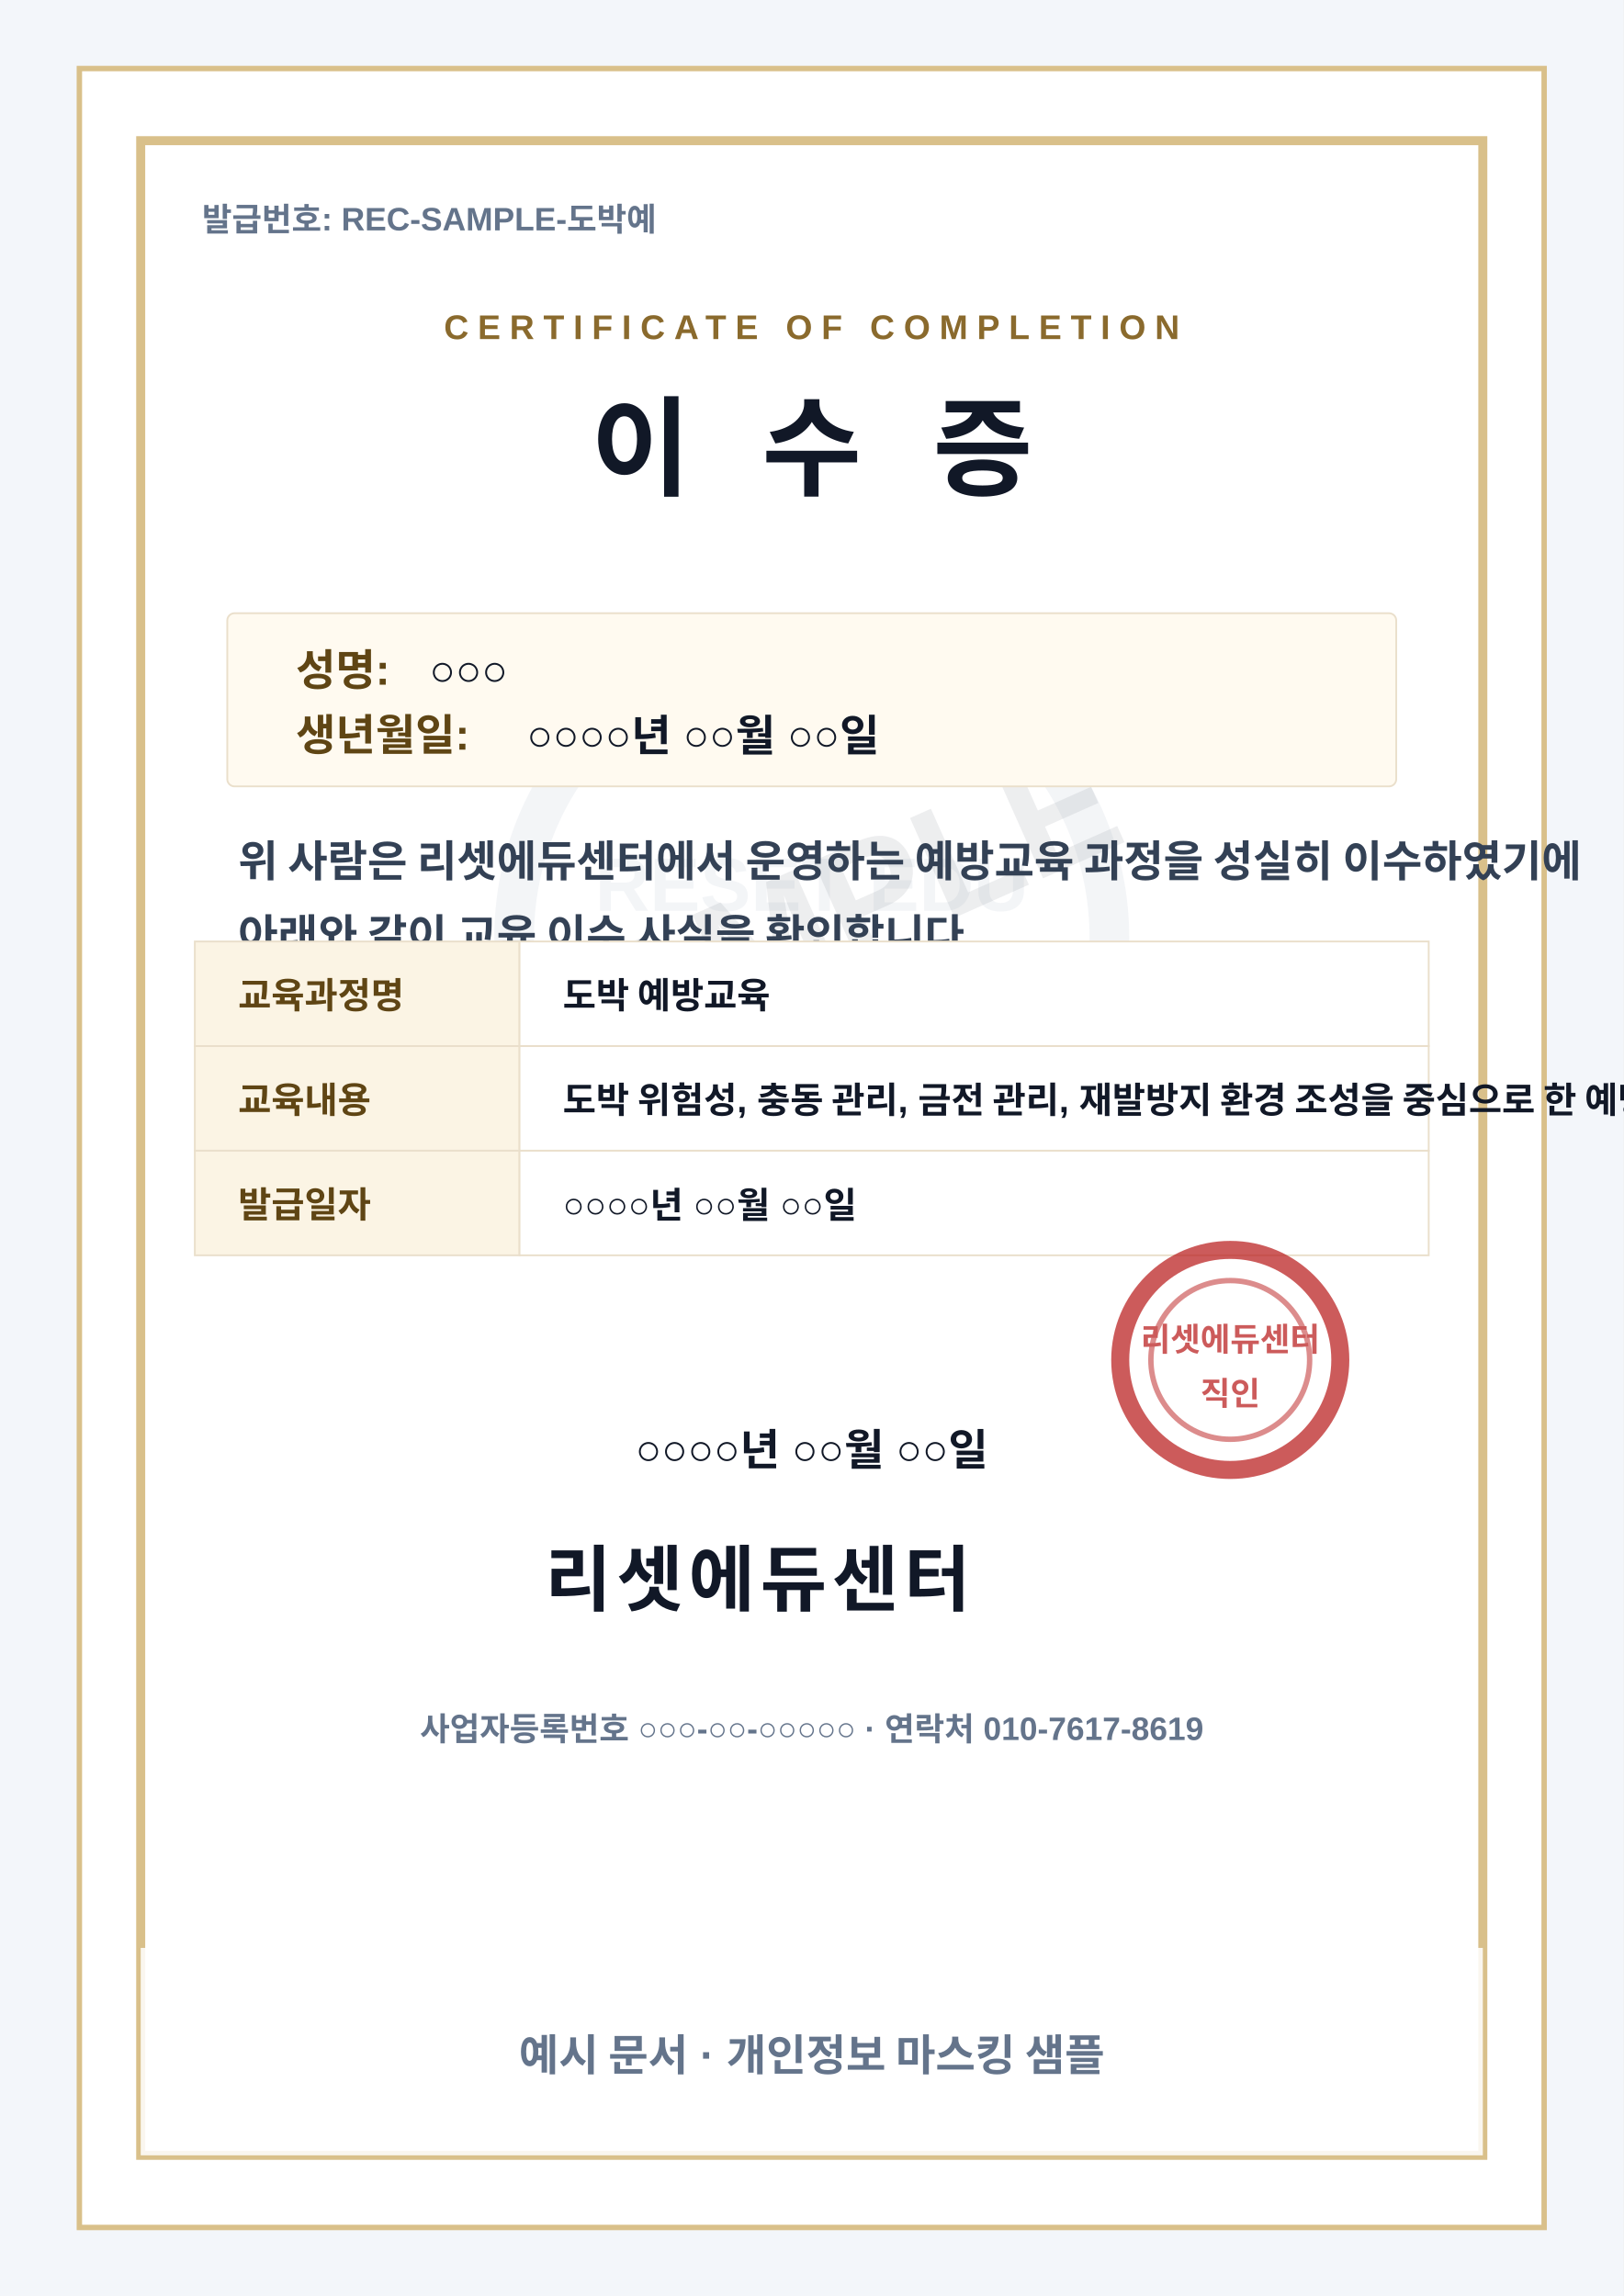
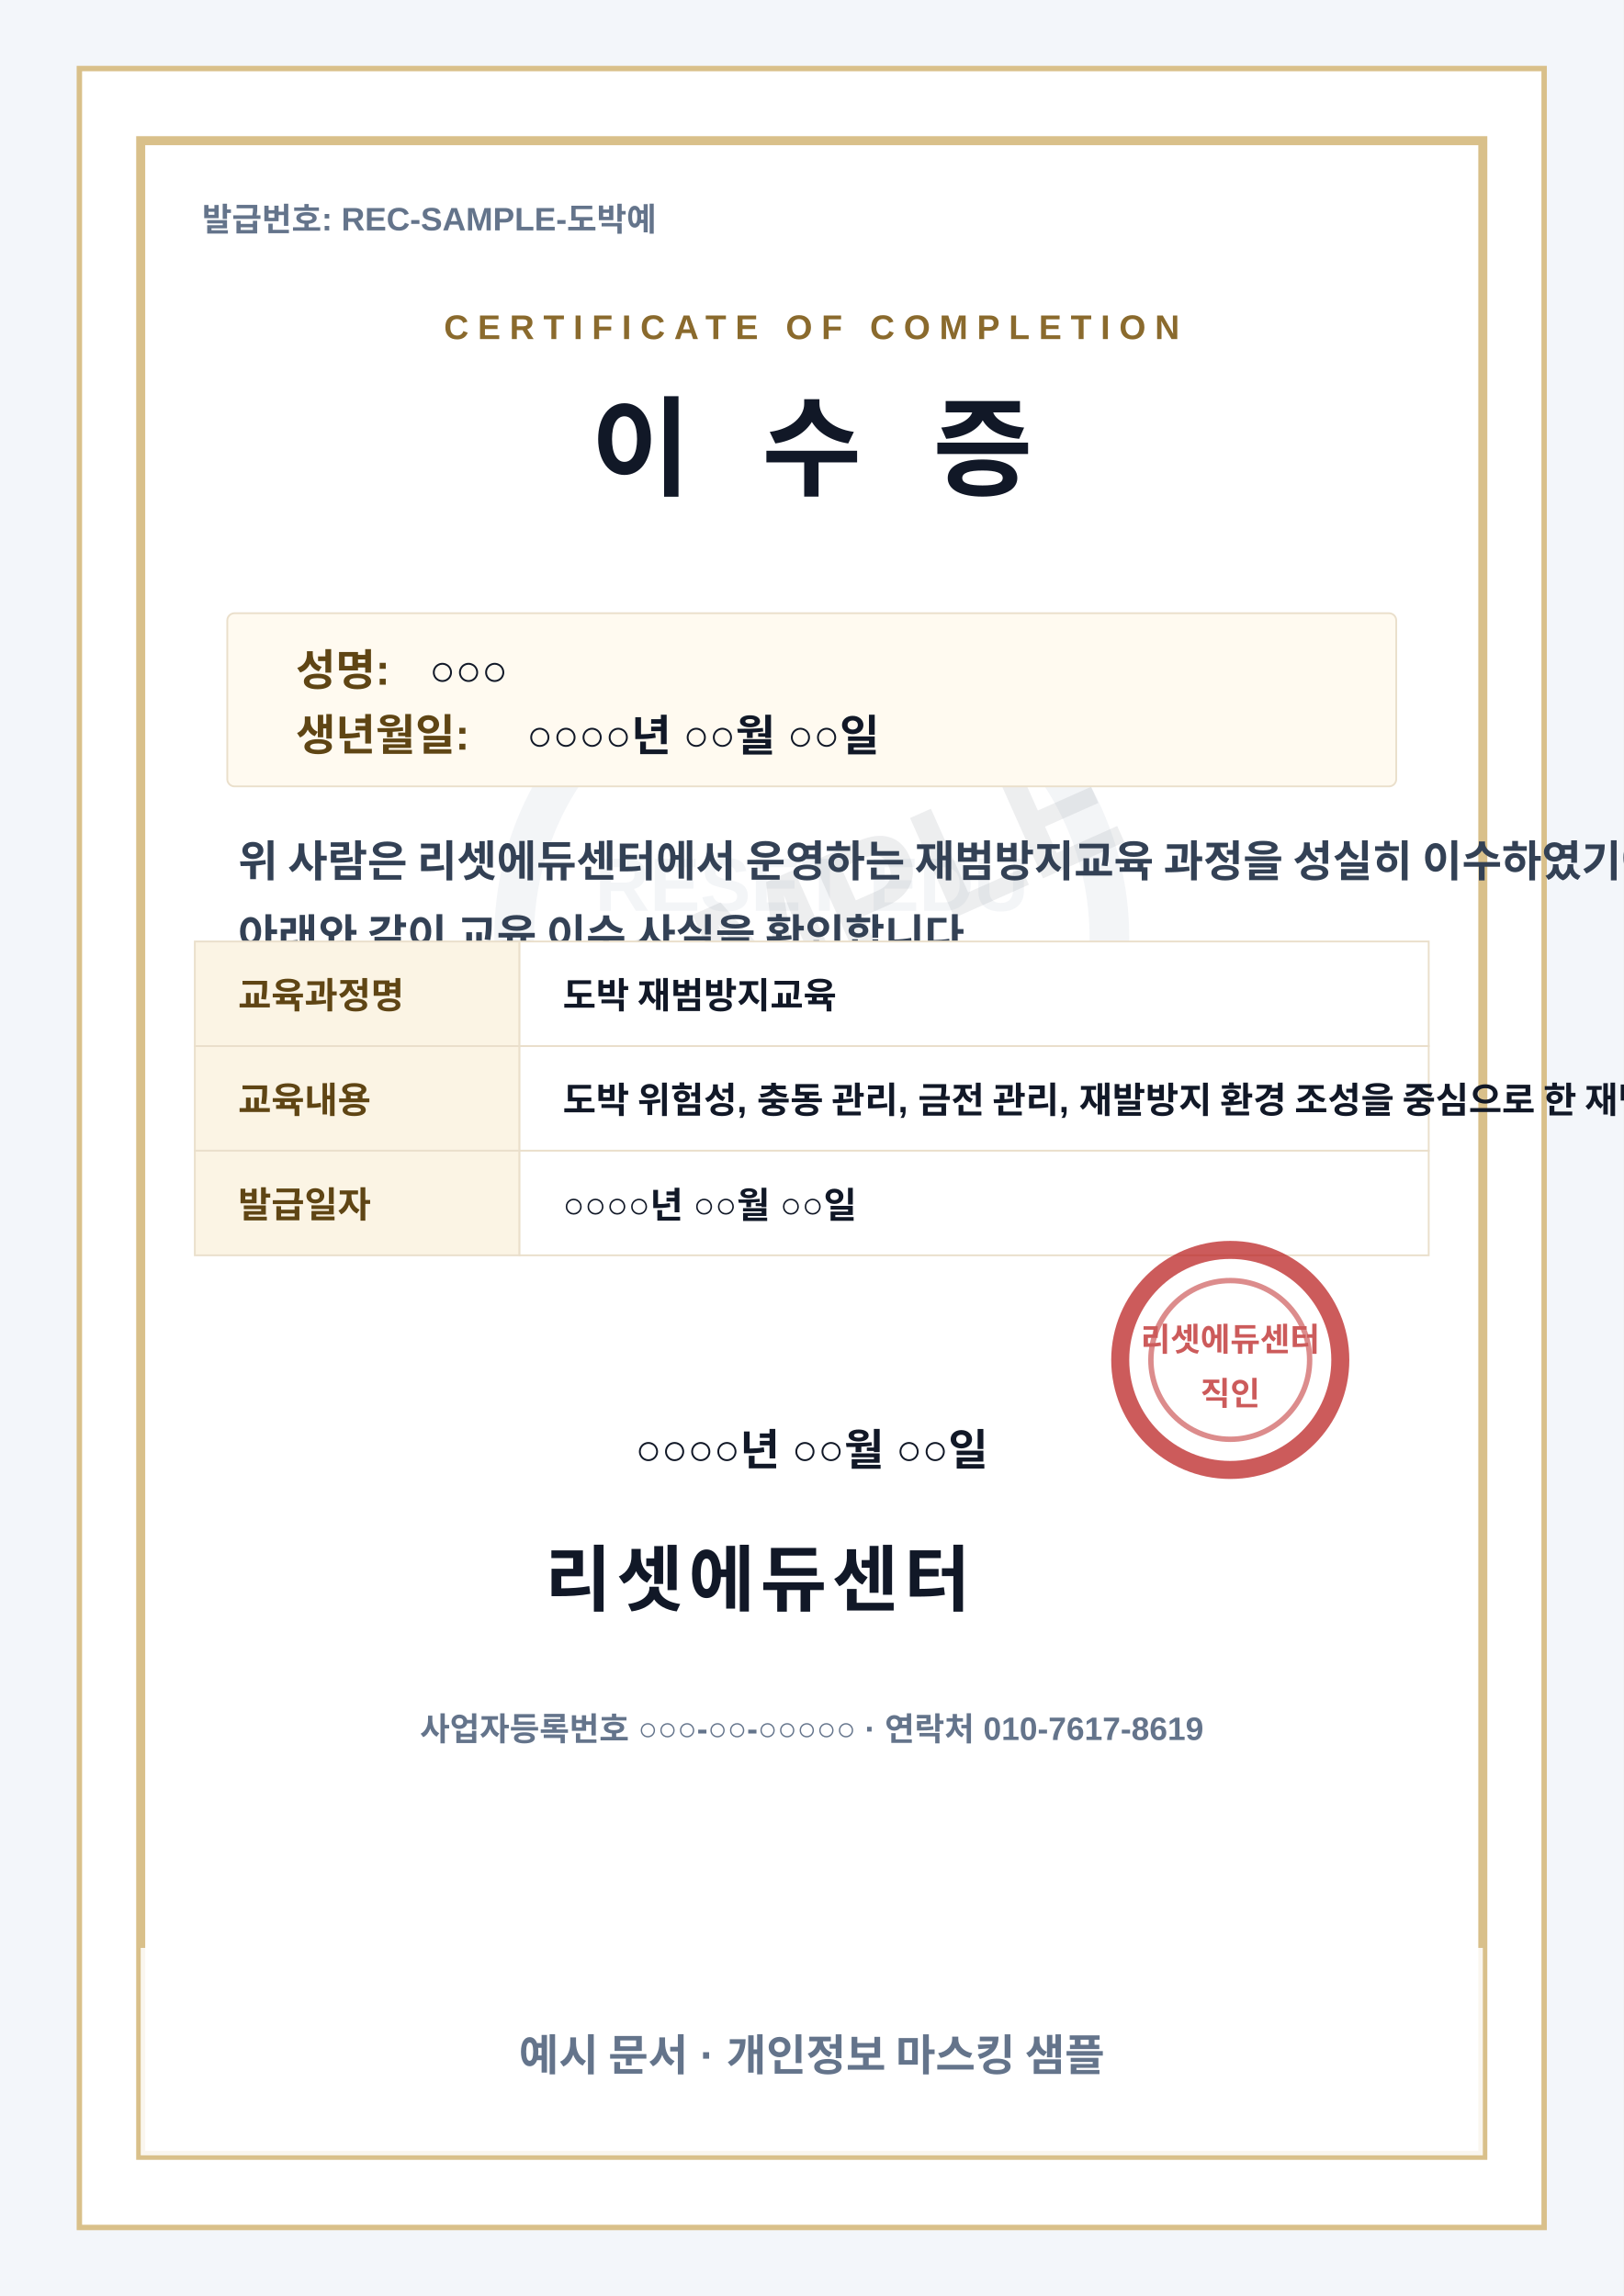
<svg xmlns="http://www.w3.org/2000/svg" width="900" height="1273" viewBox="0 0 900 1273" role="img" aria-label="이 수 증 예시">
  <rect width="900" height="1273" fill="#f3f6fa" />
  <rect x="44" y="38" width="812" height="1197" fill="#ffffff" stroke="#d9c08a" stroke-width="3" />
  <rect x="78" y="78" width="744" height="1117" fill="#ffffff" stroke="#d9c08a" stroke-width="5" />
  <g opacity="0.052">
    <circle cx="450" cy="520" r="165" fill="none" stroke="#173968" stroke-width="22" />
    <text x="450" y="505" text-anchor="middle" font-family="Arial, 'Noto Sans KR', sans-serif" font-size="42" font-weight="900" fill="#173968">RESET EDU</text>
    <text x="450" y="555" text-anchor="middle" font-family="Arial, 'Noto Sans KR', sans-serif" font-size="36" font-weight="900" fill="#173968">CENTER</text>
  </g>
  <g transform="rotate(-24 450 520)">
    <text opacity="0.075" x="450" y="542" text-anchor="middle" font-family="Arial, 'Noto Sans KR', sans-serif" font-size="88" font-weight="900" fill="#0f172a">SAMPLE</text>
  </g>
  <text x="112" y="128" text-anchor="start" font-family="Arial, 'Noto Sans KR', sans-serif" font-size="18" font-weight="800" fill="#64748b">발급번호: REC-SAMPLE-도박예</text>
  <text letter-spacing="5" x="450" y="188" text-anchor="middle" font-family="Arial, 'Noto Sans KR', sans-serif" font-size="19" font-weight="800" fill="#8a6a2d">CERTIFICATE OF COMPLETION</text>
  <text letter-spacing="13" x="450" y="270" text-anchor="middle" font-family="Arial, 'Noto Sans KR', sans-serif" font-size="60" font-weight="900" fill="#111827">이 수 증</text>
  <g>
    <rect x="126" y="340" width="648" height="96" rx="4" fill="#fffaf0" stroke="#eadfcb" />
    <text x="164" y="380" text-anchor="start" font-family="Arial, 'Noto Sans KR', sans-serif" font-size="24" font-weight="900" fill="#5f4514">성명:</text>
    <text x="238" y="380" text-anchor="start" font-family="Arial, 'Noto Sans KR', sans-serif" font-size="24" font-weight="900" fill="#111827">○○○</text>
    <text x="164" y="416" text-anchor="start" font-family="Arial, 'Noto Sans KR', sans-serif" font-size="24" font-weight="900" fill="#5f4514">생년월일:</text>
    <text x="292" y="416" text-anchor="start" font-family="Arial, 'Noto Sans KR', sans-serif" font-size="24" font-weight="900" fill="#111827">○○○○년 ○○월 ○○일</text>
  </g>
-   <text x="132" y="486" text-anchor="start" font-family="Arial, 'Noto Sans KR', sans-serif" font-size="24" font-weight="700" fill="#334155">위 사람은 리셋에듀센터에서 운영하는 예방교육 과정을 성실히 이수하였기에</text>
+   <text x="132" y="486" text-anchor="start" font-family="Arial, 'Noto Sans KR', sans-serif" font-size="24" font-weight="700" fill="#334155">위 사람은 리셋에듀센터에서 운영하는 재범방지교육 과정을 성실히 이수하였기에</text>
  <text x="132" y="527" text-anchor="start" font-family="Arial, 'Noto Sans KR', sans-serif" font-size="24" font-weight="700" fill="#334155">아래와 같이 교육 이수 사실을 확인합니다.</text>
  <g>
    <rect x="108" y="522" width="180" height="58" fill="#fbf4e4" stroke="#eadfcb" />
    <rect x="288" y="522" width="504" height="58" fill="#ffffff" stroke="#eadfcb" />
    <text x="132" y="559" text-anchor="start" font-family="Arial, 'Noto Sans KR', sans-serif" font-size="20" font-weight="900" fill="#5f4514">교육과정명</text>
-     <text x="312" y="559" text-anchor="start" font-family="Arial, 'Noto Sans KR', sans-serif" font-size="20" font-weight="800" fill="#111827">도박 예방교육</text>
+     <text x="312" y="559" text-anchor="start" font-family="Arial, 'Noto Sans KR', sans-serif" font-size="20" font-weight="800" fill="#111827">도박 재범방지교육</text>
  </g>
  <g>
    <rect x="108" y="580" width="180" height="58" fill="#fbf4e4" stroke="#eadfcb" />
    <rect x="288" y="580" width="504" height="58" fill="#ffffff" stroke="#eadfcb" />
    <text x="132" y="617" text-anchor="start" font-family="Arial, 'Noto Sans KR', sans-serif" font-size="20" font-weight="900" fill="#5f4514">교육내용</text>
-     <text x="312" y="617" text-anchor="start" font-family="Arial, 'Noto Sans KR', sans-serif" font-size="20" font-weight="800" fill="#111827">도박 위험성, 충동 관리, 금전 관리, 재발방지 환경 조성을 중심으로 한 예방교육 과정</text>
+     <text x="312" y="617" text-anchor="start" font-family="Arial, 'Noto Sans KR', sans-serif" font-size="20" font-weight="800" fill="#111827">도박 위험성, 충동 관리, 금전 관리, 재발방지 환경 조성을 중심으로 한 재범방지교육 과정</text>
  </g>
  <g>
    <rect x="108" y="638" width="180" height="58" fill="#fbf4e4" stroke="#eadfcb" />
    <rect x="288" y="638" width="504" height="58" fill="#ffffff" stroke="#eadfcb" />
    <text x="132" y="675" text-anchor="start" font-family="Arial, 'Noto Sans KR', sans-serif" font-size="20" font-weight="900" fill="#5f4514">발급일자</text>
    <text x="312" y="675" text-anchor="start" font-family="Arial, 'Noto Sans KR', sans-serif" font-size="20" font-weight="800" fill="#111827">○○○○년 ○○월 ○○일</text>
  </g>
  <g>
    <text x="450" y="812" text-anchor="middle" font-family="Arial, 'Noto Sans KR', sans-serif" font-size="24" font-weight="800" fill="#111827">○○○○년 ○○월 ○○일</text>
    <text letter-spacing="3" x="420" y="890" text-anchor="middle" font-family="Arial, 'Noto Sans KR', sans-serif" font-size="40" font-weight="900" fill="#111827">리셋에듀센터</text>
    <g opacity="0.72">
      <circle cx="682" cy="754" r="61" fill="none" stroke="#b91c1c" stroke-width="10" />
      <circle cx="682" cy="754" r="44" fill="none" stroke="#b91c1c" stroke-width="3" opacity="0.7" />
      <text x="682" y="749" text-anchor="middle" font-family="Arial, 'Noto Sans KR', sans-serif" font-size="18" font-weight="900" fill="#b91c1c">리셋에듀센터</text>
      <text x="682" y="779" text-anchor="middle" font-family="Arial, 'Noto Sans KR', sans-serif" font-size="18" font-weight="900" fill="#b91c1c">직인</text>
    </g>
    <text x="450" y="965" text-anchor="middle" font-family="Arial, 'Noto Sans KR', sans-serif" font-size="18" font-weight="700" fill="#64748b">사업자등록번호 ○○○-○○-○○○○○ · 연락처 010-7617-8619</text>
  </g>
  <rect x="78" y="1080" width="744" height="115" fill="#ffffff" opacity="0.86" />
  <text x="450" y="1148" text-anchor="middle" font-family="Arial, 'Noto Sans KR', sans-serif" font-size="24" font-weight="900" fill="#64748b">예시 문서 · 개인정보 마스킹 샘플</text>
</svg>
